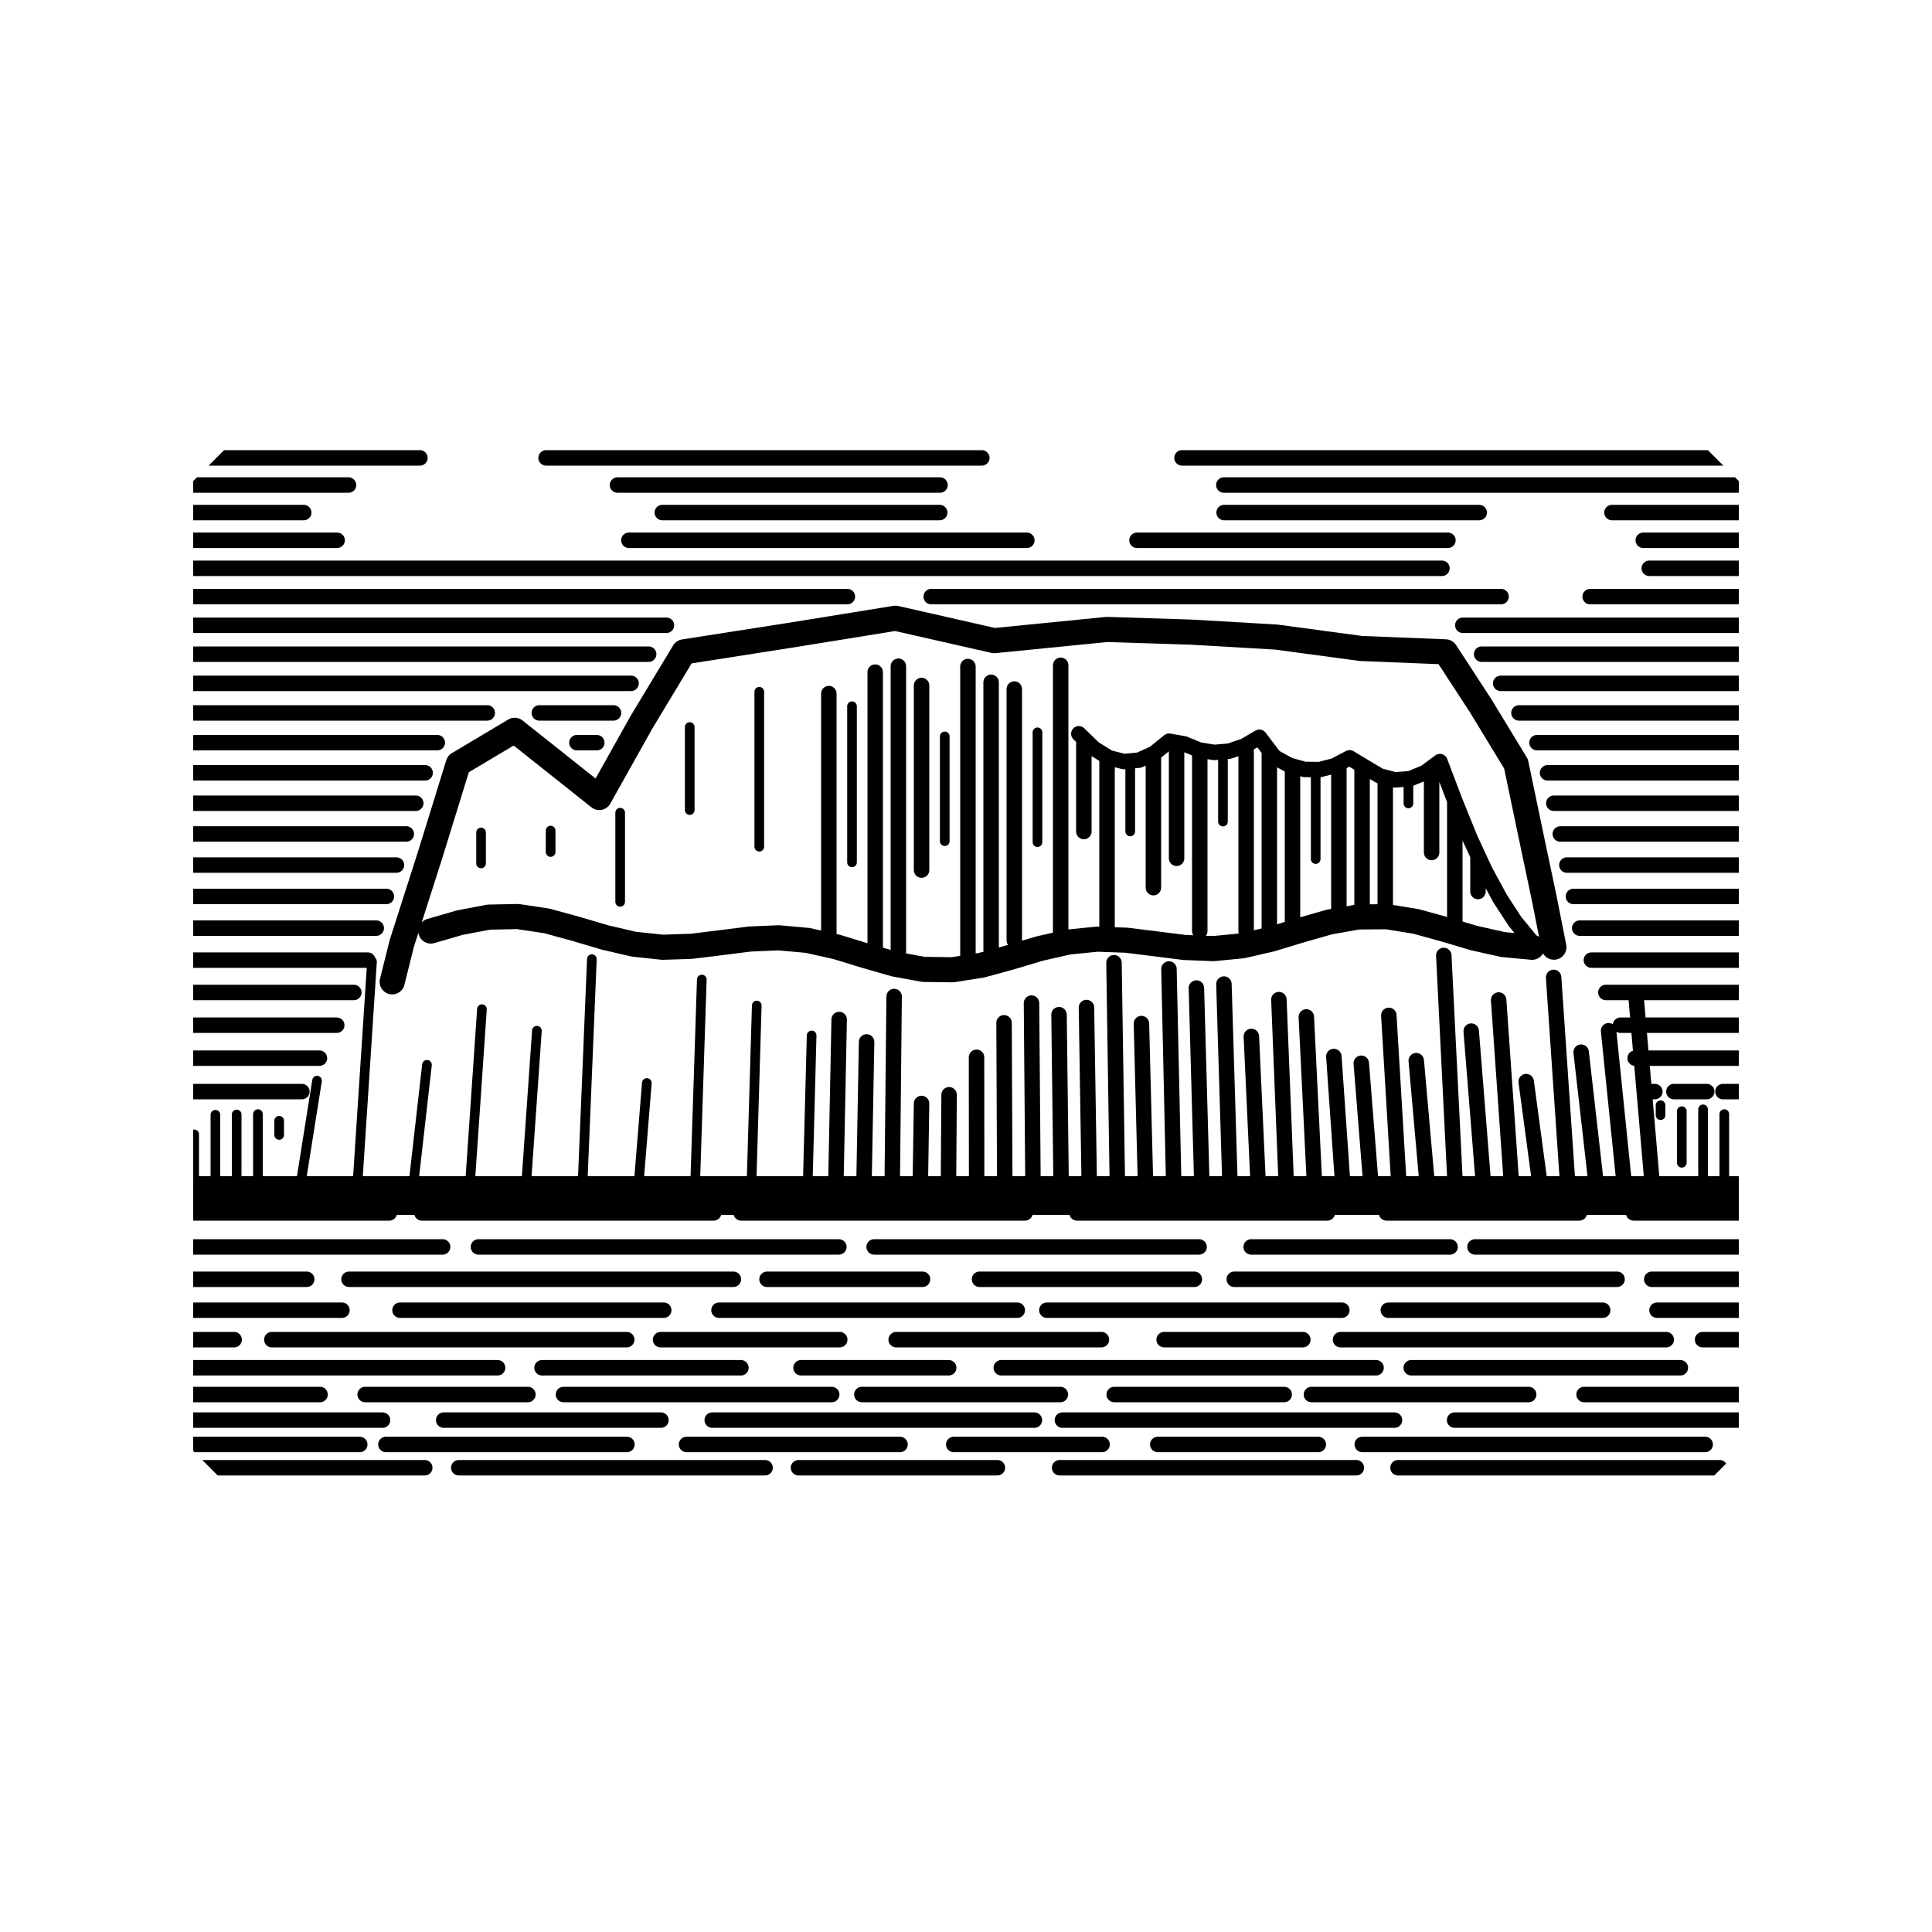
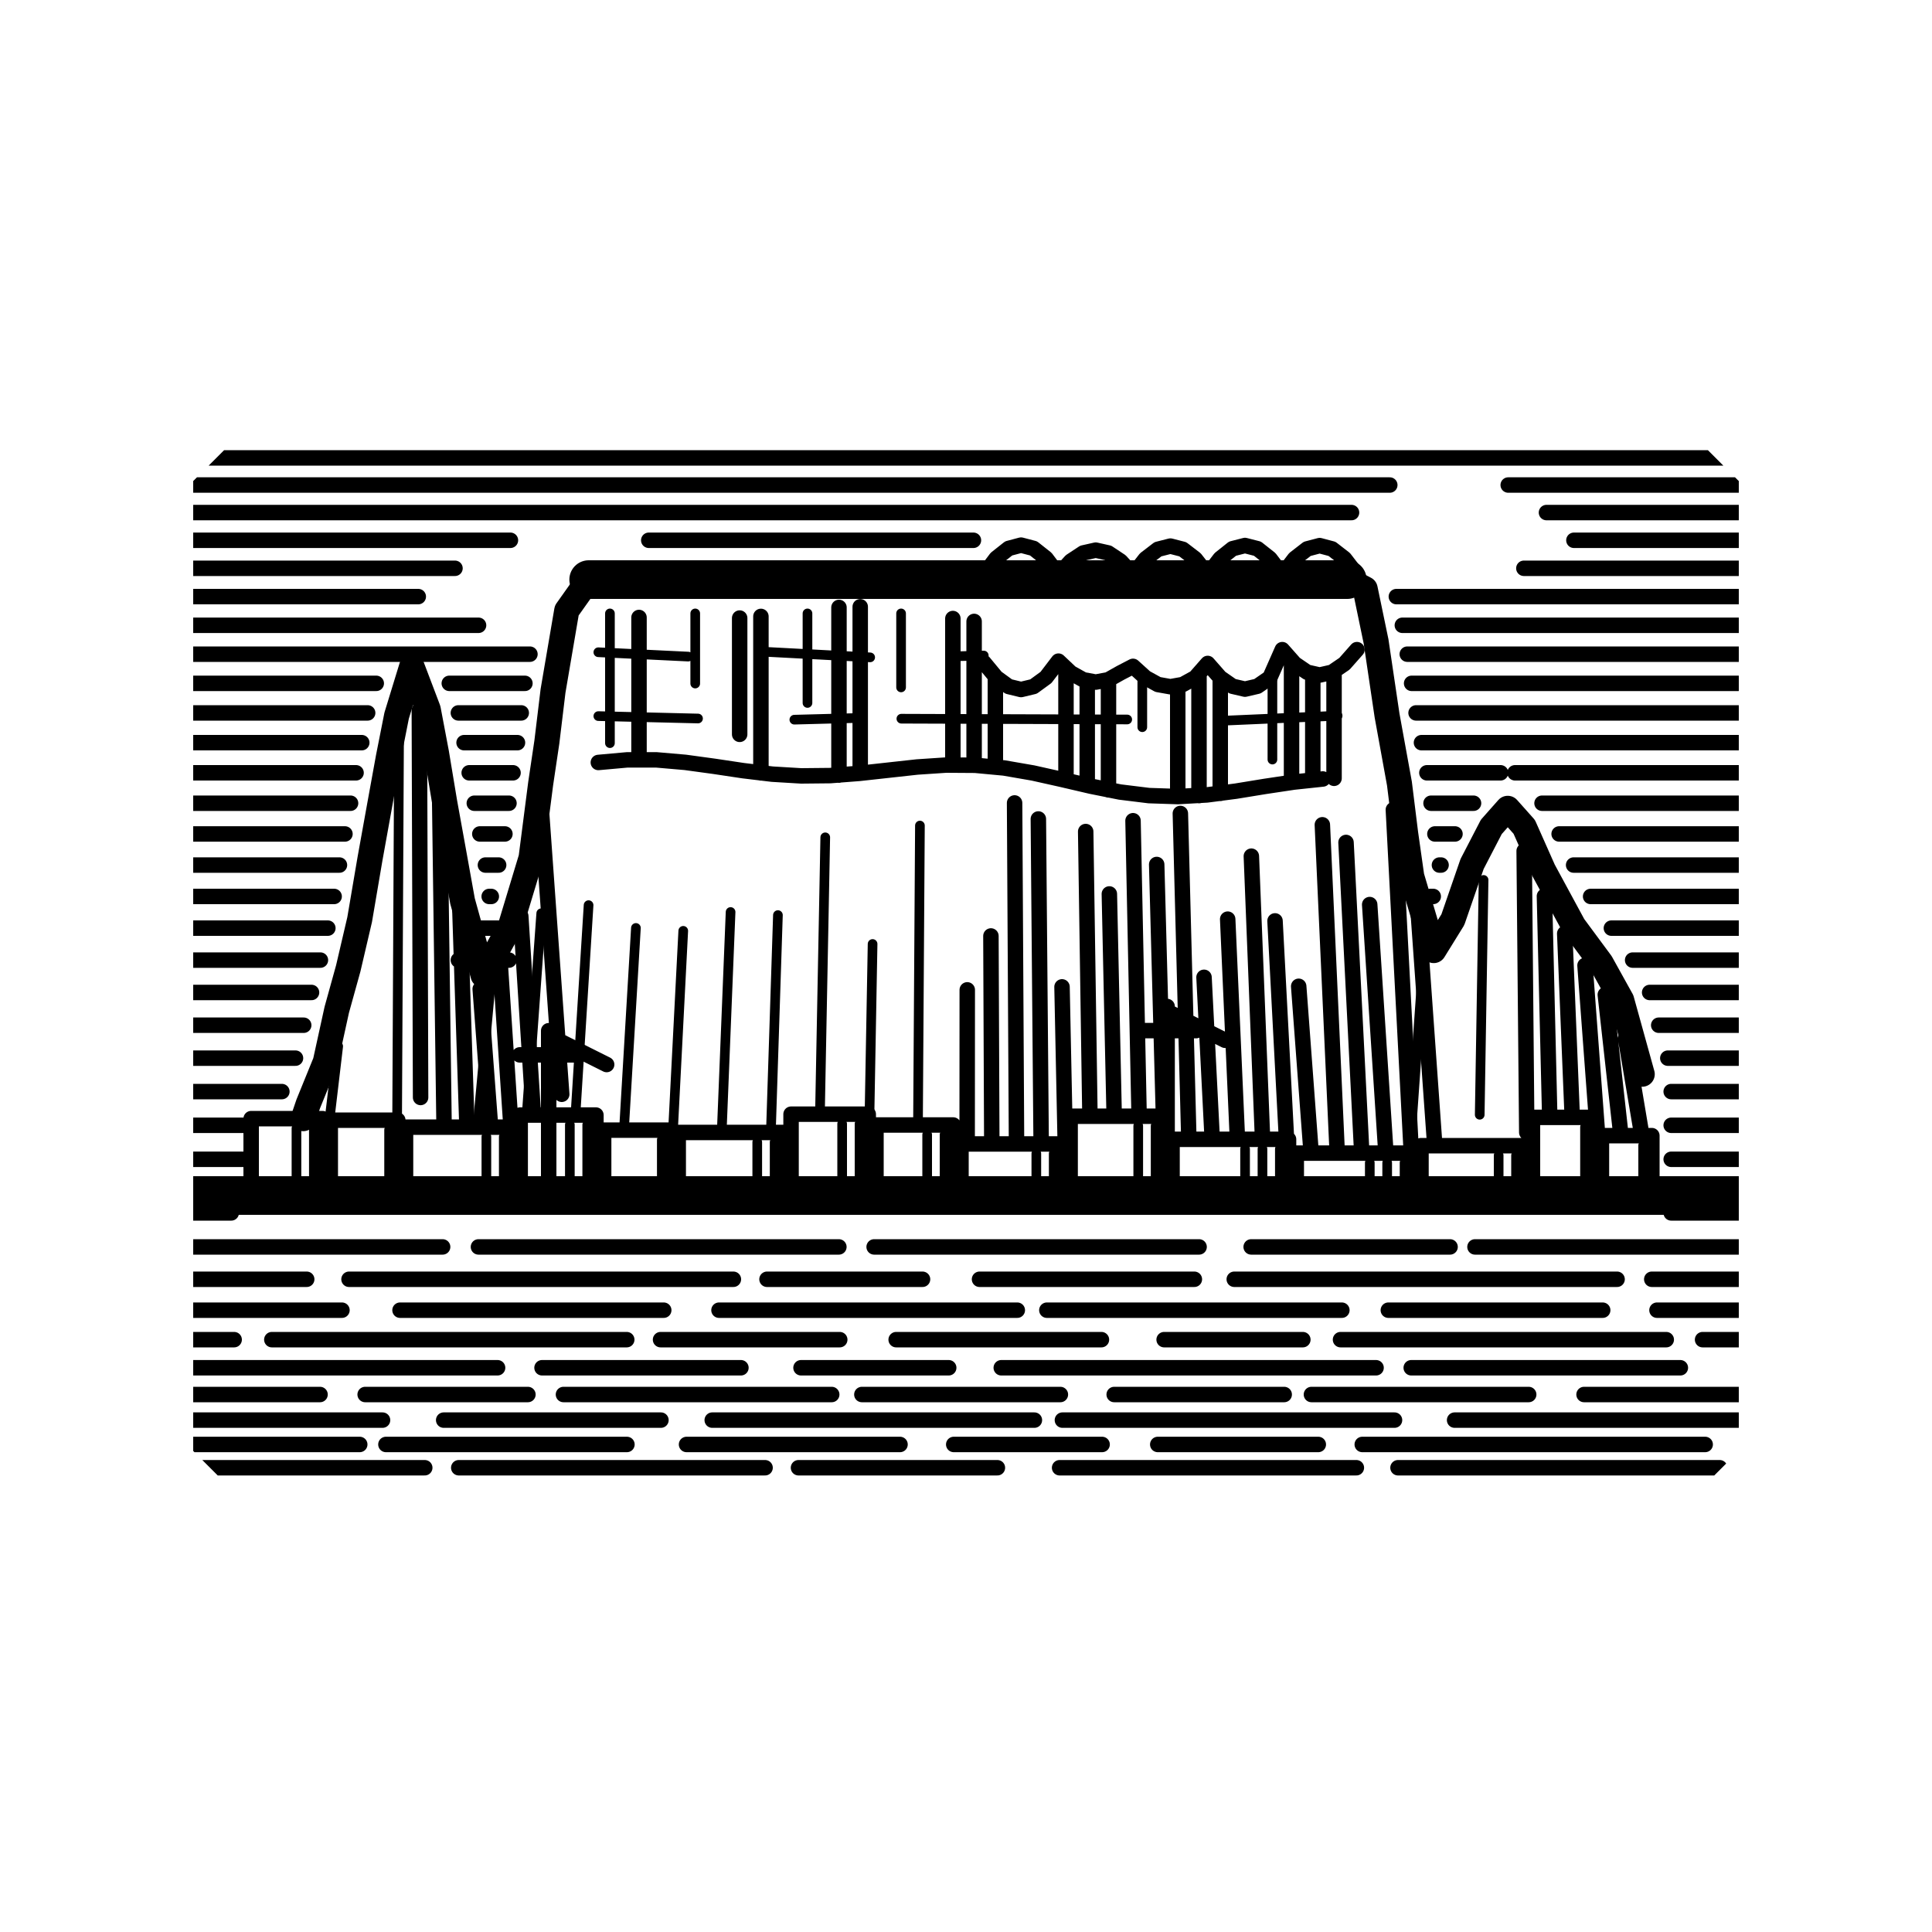
<svg xmlns="http://www.w3.org/2000/svg" viewBox="0 0 200 200">
  <defs>
    <clipPath id="w">
      <path d="M23.8 46L176.2 46L180 49.8L180 150.2L176.2 154L23.8 154L20 150.2L20 49.8Z" />
    </clipPath>
  </defs>
  <g clip-path="url(#w)" fill="none" stroke="#000" stroke-linecap="round" stroke-linejoin="round">
-     <path d="M182.9 117.04L182.9 123.76M180.7 116.26L180.7 123.76M178.5 115.33L178.5 123.76M176.3 114.84L176.3 123.76M174.1 115.03L174.1 120.37M171.9 114.41L171.9 115.44M28.9 116.02L28.9 117.49M26.7 115.33L26.7 121.68M24.5 115.37L24.5 123.76M22.3 115.4L22.3 123.76M20.1 117.43L20.1 123.76M49.8 86.18L49.8 89.38M57 85.98L57 88.2M64.2 84.13L64.2 93.36M71.4 75.26L71.4 83.86M78.6 71.61L78.6 87.65M88.2 73.11L88.2 89.27M97.8 76.23L97.8 87.08M107.4 75.81L107.4 87.18M117 78.78L117 86.07M126.6 77.82L126.6 85.05M136.2 79.66L136.2 88.93M145.8 80.63L145.8 83.17M32.82 111.87L31.21 122M38.51 99.54L37.04 122M44.2 110.23L42.86 122M49.89 104.47L48.69 122M55.58 106.7L54.51 122M61.27 99.29L60.33 122M66.96 112.11L66.16 122M72.65 101.4L71.98 122M78.34 104.09L77.81 122M84.02 107.19L83.63 122" stroke-width="1" />
-     <path d="M20 47.4L43.47 47.4M56.53 47.4L101.64 47.4M122.36 47.4L180 47.4M20 50.21L36.08 50.21M63.92 50.21L97.31 50.21M126.69 50.21L180 50.21M20 53.06L31.44 53.06M68.56 53.06L97.28 53.06M126.72 53.06L153.13 53.06M166.87 53.06L180 53.06M20 55.93L34.9 55.93M65.1 55.93L106.3 55.93M117.7 55.93L149.89 55.93M170.11 55.93L180 55.93M20 58.83L149.27 58.83M170.73 58.83L180 58.83M20 61.76L87.72 61.76M96.4 61.76L155.39 61.76M164.61 61.76L180 61.76M20 64.73L68.99 64.73M151.43 64.73L180 64.73M20 67.72L67.15 67.72M153.38 67.72L180 67.72M20 70.74L65.33 70.74M155.35 70.74L180 70.74M20 73.8L50.44 73.8M55.83 73.8L63.51 73.8M157.24 73.8L180 73.8M20 76.88L45.27 76.88M59.72 76.88L61.78 76.88M159.11 76.88L180 76.88M20 80L44.01 80M160.2 80L180 80M20 83.15L43.04 83.15M160.85 83.15L180 83.15M20 86.33L42.06 86.33M161.52 86.33L180 86.33M20 89.55L41.04 89.55M162.2 89.55L180 89.55M20 92.8L40 92.8M162.88 92.8L180 92.8M20 96.08L38.95 96.08M163.53 96.08L180 96.08M20 99.39L38.07 99.39M164.74 99.39L180 99.39M20 102.74L36.63 102.74M166.24 102.74L180 102.74M20 106.13L34.86 106.13M167.75 106.13L180 106.13M20 109.54L33.07 109.54M169.27 109.54L180 109.54M20 113L31.25 113M170.81 113L171.31 113M173.28 113L176.68 113M178.36 113L180 113M20 125.56L40.3 125.56M43.67 125.56L73.88 125.56M76.72 125.56L106.11 125.56M111.49 125.56L137.41 125.56M143.53 125.56L163.49 125.56M169.11 125.56L180 125.56M20 129.08L45.82 129.08M49.53 129.08L86.84 129.08M90.49 129.08L124.13 129.08M129.52 129.08L150.11 129.08M152.69 129.08L180 129.08M20 132.43L31.75 132.43M36.13 132.43L75.92 132.43M79.4 132.43L95.5 132.43M101.4 132.43L123.64 132.43M127.77 132.43L167.4 132.43M170.99 132.43L180 132.43M20 135.63L35.4 135.63M41.41 135.63L68.71 135.63M74.43 135.63L105.31 135.63M108.37 135.63L138.91 135.63M143.72 135.63L165.91 135.63M171.53 135.63L180 135.63M20 138.68L24.24 138.68M28.14 138.68L64.88 138.68M68.38 138.68L86.93 138.68M92.77 138.68L114.02 138.68M120.51 138.68L134.87 138.68M138.77 138.68L172.49 138.68M176.25 138.68L180 138.68M20 141.59L51.51 141.59M56.11 141.59L76.7 141.59M82.92 141.59L98.21 141.59M103.65 141.59L142.45 141.59M146.09 141.59L173.95 141.59M20 144.36L33.13 144.36M37.8 144.36L54.65 144.36M58.33 144.36L86.1 144.36M89.22 144.36L109.77 144.36M115.34 144.36L132.94 144.36M135.76 144.36L158.25 144.36M163.98 144.36L180 144.36M20 147.01L39.6 147.01M45.93 147.01L68.42 147.01M73.73 147.01L107.08 147.01M109.98 147.01L144.36 147.01M150.58 147.01L180 147.01M20 149.53L37.24 149.53M39.95 149.53L64.9 149.53M71.07 149.53L93.17 149.53M98.73 149.53L114.09 149.53M119.85 149.53L136.47 149.53M141.02 149.53L176.52 149.53M20 151.94L43.97 151.94M47.49 151.94L79.2 151.94M82.66 151.94L103.25 151.94M109.69 151.94L140.41 151.94M144.72 151.94L178.02 151.94M85.8 71.8L85.8 97.44M90.6 69.58L90.6 98.99M93 68.97L93 98.73M95.4 70.96L95.4 90.07M100.2 69L100.2 99.91M102.6 70.63L102.6 98.35M105 71.33L105 97.35M109.8 68.87L109.8 96.64M112.2 76.47L112.2 86.08M114.6 78.32L114.6 96.99M119.4 78.02L119.4 91.89M121.8 76.87L121.8 88.85M124.2 77.65L124.2 96.38M129 77.12L129 96.43M131.4 77.68L131.4 96.53M133.8 79.3L133.8 95.31M138.6 79.03L138.6 94.06M141 79.23L141 94.31M143.4 80.47L143.4 94.09M148.2 79.47L148.2 88.25M150.6 82.88L150.6 96.39M153 88.57L153 92.29M86.87 105.54L86.54 122M89.71 107.86L89.45 122M92.56 103.16L92.37 122M95.4 114.23L95.28 122M98.25 113.33L98.19 122M101.09 109.45L101.1 122M103.94 105.88L104.01 122M106.78 103.84L106.93 122M109.63 105.04L109.84 122M112.47 104.3L112.75 122M115.32 99.66L115.66 122M118.16 105.96L118.57 122M121.01 100.31L121.49 122M123.85 102.28L124.4 122M126.7 101.87L127.31 122M129.54 107.29L130.22 122M132.39 103.48L133.13 122M135.23 105.27L136.05 122M138.08 109.37L138.96 122M140.92 110.07L141.87 122M143.77 105.11L144.78 122M146.61 109.8L147.69 122M149.46 98.91L150.61 122M152.3 106.74L153.52 122M155.14 103.52L156.43 122M157.99 111.97L159.34 122M160.83 101.18L162.25 122M163.68 108.92L165.17 122M166.52 106.7L168.08 122M169.37 103.26L170.99 122M111.68 75.96L113.24 77.48L114.79 78.44L116.35 78.84L117.91 78.69L119.47 77.99L121.02 76.73L122.58 77L124.14 77.64L125.7 77.89L127.25 77.76L128.81 77.23L130.37 76.32L131.93 78.37L133.48 79.22L135.04 79.65L136.6 79.67L138.15 79.27L139.71 78.45L141.27 79.39L142.83 80.32L144.38 80.73L145.94 80.62L147.5 79.99L149.06 78.84L150.61 82.92L152.17 86.77L153.73 90.14L155.29 93.02L156.84 95.4L158.4 97.3" stroke-width="1.6" />
-     <path d="M40.6 101.64L41.6 97.64L44.52 88.52L47.44 79.08L53.28 75.6L62.04 82.56L66.42 74.74L70.8 67.48L81.75 65.77L92.7 64L102.92 66.32L114.6 65.16L123.36 65.44L132.12 65.95L140.88 67.13L149.64 67.48L153.29 73.08L156.94 79.08L158.4 86.08L159.86 93L160.86 98.05M44.6 96.38L47.6 95.51L50.6 94.94L53.6 94.88L56.6 95.33L59.6 96.15L62.6 97.04L65.6 97.74L68.6 98.06L71.6 97.96L74.6 97.59L77.6 97.21L80.6 97.08L83.6 97.35L86.6 98.02L89.6 98.94L92.6 99.8L95.6 100.35L98.6 100.39L101.6 99.92L104.6 99.1L107.6 98.2L110.6 97.52L113.6 97.22L116.6 97.33L119.6 97.7L122.6 98.08L125.6 98.2L128.6 97.91L131.6 97.22L134.6 96.31L137.6 95.45L140.6 94.92L143.6 94.9L146.6 95.39L149.6 96.22L152.6 97.11L155.6 97.78L158.6 98.06" stroke-width="2.6" />
-     <path d="M20 123.76L180 123.76" stroke-width="4" />
+     <path d="M63.14 63.5L63.14 76.93M71.97 63.5L71.97 70.76M83.59 63.5L83.59 72.77M93.28 63.5L93.28 71.16M107 71.06L107 71.09M118.25 69.85L118.25 75.28M131.72 69.57L131.72 78.63M61.94 67.52L71.24 67.97M78.55 67.44L90.08 68.05M98.47 67.95L101.84 67.86M132.55 67.7L133.13 67.68M61.94 74.13L72.26 74.38M82.23 74.5L88.64 74.33M93.31 74.4L116.69 74.48M126.55 74.61L138.47 74.09M51.13 98.19L49.43 116.68M56.03 94.54L54.52 115.43M60.93 93.7L59.57 115.43M65.83 96.06L64.59 116.99M70.73 96.36L69.41 122.05M75.63 94.41L74.71 117.23M80.53 94.73L79.8 117.23M85.43 86.68L84.88 115.34M90.33 97.72L89.88 122.54M95.23 85.46L95.03 116.46M35.01 108.31L33.79 118.61M41.31 76.23L41.11 115.96M147.28 100.21L145.93 119.37M153.58 91.09L153.18 115.4M32.49 116.8L32.49 124M30.69 116.8L30.69 124M40.28 116.96L40.28 124M52.15 117.68L52.15 124M50.35 117.68L50.35 124M60.79 116.43L60.79 124M58.99 116.43L58.99 124M68.51 117.99L68.51 124M80.19 118.23L80.19 124M78.39 118.23L78.39 124M88.98 116.34L88.98 124M87.18 116.34L87.18 124M97.78 117.46L97.78 124M95.98 117.46L95.98 124M109.08 119.42L109.08 124M107.28 119.42L107.28 124M119.63 116.55L119.63 124M117.83 116.55L117.83 124M132.49 118.94L132.49 124M130.69 118.94L130.69 124M128.89 118.94L128.89 124M145.4 120.37L145.4 124M143.6 120.37L143.6 124M141.8 120.37L141.8 124M156.94 119.6L156.94 124M155.14 119.6L155.14 124M164.08 116.67L164.08 124M170.1 118.56L170.1 124" stroke-width="1" />
+     <path d="M20 47.4L180 47.4M20 50.21L143.87 50.21M156.13 50.21L180 50.21M20 53.06L139.91 53.06M160.09 53.06L180 53.06M20 55.93L52.84 55.93M67.16 55.93L100.77 55.93M162.93 55.93L180 55.93M20 58.83L47.1 58.83M157.75 58.83L180 58.83M20 61.76L43.3 61.76M144.55 61.76L180 61.76M20 64.73L49.54 64.73M145.17 64.73L180 64.73M20 67.72L54.86 67.72M145.68 67.72L180 67.72M20 70.74L38.95 70.74M46.51 70.74L54.34 70.74M146.13 70.74L180 70.74M20 73.8L38.06 73.8M47.45 73.8L53.96 73.8M146.59 73.8L180 73.8M20 76.88L37.45 76.88M48.04 76.88L53.57 76.88M147.15 76.88L180 76.88M20 80L36.86 80M48.57 80L53.11 80M147.71 80L155.34 80M156.83 80L180 80M20 83.15L36.29 83.15M49.1 83.15L52.69 83.15M148.14 83.15L152.54 83.15M159.63 83.15L180 83.15M20 86.33L35.71 86.33M49.67 86.33L52.27 86.33M148.54 86.33L150.62 86.33M161.4 86.33L180 86.33M20 89.55L35.14 89.55M50.25 89.55L51.62 89.55M149.01 89.55L149.18 89.55M162.9 89.55L180 89.55M20 92.8L34.59 92.8M50.64 92.8L50.86 92.8M148.06 92.8L148.37 92.8M164.66 92.8L180 92.8M20 96.08L33.94 96.08M49.29 96.08L51.77 96.08M166.81 96.08L180 96.08M20 99.39L33.17 99.39M47.45 99.39L52.69 99.39M169.01 99.39L180 99.39M20 102.74L32.25 102.74M170.77 102.74L180 102.74M20 106.13L31.44 106.13M171.71 106.13L180 106.13M20 109.54L30.59 109.54M172.65 109.54L180 109.54M20 113L29.18 113M173 113L180 113M20 116.49L25.2 116.49M173 116.49L180 116.49M20 120.01L25.2 120.01M173 120.01L180 120.01M20 123.57L24.88 123.57M173 123.57L180 123.57M20 125.56L23.94 125.56M173 125.56L180 125.56M20 129.08L45.82 129.08M49.53 129.08L86.84 129.08M90.49 129.08L124.13 129.08M129.52 129.08L150.11 129.08M152.69 129.08L180 129.08M20 132.43L31.75 132.43M36.13 132.43L75.92 132.43M79.4 132.43L95.5 132.43M101.4 132.43L123.64 132.43M127.77 132.43L167.4 132.43M170.99 132.43L180 132.43M20 135.63L35.4 135.63M41.41 135.63L68.71 135.63M74.43 135.63L105.31 135.63M108.37 135.63L138.91 135.63M143.72 135.63L165.91 135.63M171.53 135.63L180 135.63M20 138.68L24.24 138.68M28.14 138.68L64.88 138.68M68.38 138.68L86.93 138.68M92.77 138.68L114.02 138.68M120.51 138.68L134.87 138.68M138.77 138.68L172.49 138.68M176.25 138.68L180 138.68M20 141.59L51.51 141.59M56.11 141.59L76.7 141.59M82.92 141.59L98.21 141.59M103.65 141.59L142.45 141.59M146.09 141.59L173.95 141.59M20 144.36L33.13 144.36M37.8 144.36L54.65 144.36M58.33 144.36L86.1 144.36M89.22 144.36L109.77 144.36M115.34 144.36L132.94 144.36M135.76 144.36L158.25 144.36M163.98 144.36L180 144.36M20 147.01L39.6 147.01M45.93 147.01L68.42 147.01M73.73 147.01L107.08 147.01M109.98 147.01L144.36 147.01M150.58 147.01L180 147.01M20 149.53L37.24 149.53M39.95 149.53L64.9 149.53M71.07 149.53L93.17 149.53M98.73 149.53L114.09 149.53M119.85 149.53L136.47 149.53M141.02 149.53L176.52 149.53M20 151.94L43.97 151.94M47.49 151.94L79.2 151.94M82.66 151.94L103.25 151.94M109.69 151.94L140.41 151.94M144.72 151.94L178.02 151.94M66.15 63.92L66.15 77.92M76.57 63.98L76.57 76.02M78.77 63.81L78.77 80.01M86.85 62.88L86.85 80.24M89.05 62.81L89.05 80.05M98.64 64.03L98.64 79.18M100.84 64.33L100.84 79.21M103.04 70.02L103.04 79.39M110.35 69.17L110.35 80.79M112.55 70.44L112.55 81.3M114.75 70.35L114.75 81.77M121.92 70.95L121.92 82.46M124.12 69.71L124.12 82.36M126.32 70.16L126.32 82.13M133.7 68.34L133.7 80.9M135.9 69.72L135.9 80.73M138.1 69.45L138.1 80.57M100.13 102.47L100.12 118.42M102.58 96.89L102.67 118.42M105.03 83.12L105.23 118.42M107.49 84.78L107.78 118.42M109.94 102.16L110.39 124M112.39 86.08L112.83 115.55M114.84 92.54L115.34 115.55M117.29 84.96L117.92 115.55M119.74 89.49L120.44 115.55M120.53 118.89L120.66 124M122.19 84.21L123.07 117.94M124.64 101.17L125.49 117.94M127.09 95.15L128.1 117.94M129.54 88.63L130.7 117.94M131.99 95.33L133.18 117.94M133.39 121.76L133.5 124M134.44 102.1L135.73 119.37M136.89 85.38L138.43 119.37M139.34 87.21L140.97 119.37M141.79 93.64L143.47 119.37M144.24 83.82L146.1 119.37M146.3 123.19L146.34 124M146.69 92.74L148.53 118.6M43.41 73.52L43.54 113.61M45.51 82.39L45.97 116.66M47.61 94.29L48.34 116.68M49.71 102.38L50.79 116.68M51.81 100.21L52.9 116.68M53.05 119.02L53.28 122.49M53.91 94.84L55.22 115.43M56.01 83.38L58.15 113.28M157.78 88.09L158.05 117.23M159.88 92.77L160.43 115.67M161.98 96.64L162.76 115.67M164.08 99.94L165.36 117.14M166.18 102.97L167.8 117.54M168.28 107.5L169.97 117.56M101.84 59.5L103.13 57.79L104.42 56.77L105.7 56.43L106.99 56.77L108.28 57.79L109.57 59.5L110.85 58.09L112.14 57.24L113.43 56.95L114.72 57.24L116 58.09L117.29 59.5L118.58 57.85L119.87 56.86L121.16 56.53L122.44 56.86L123.73 57.85L125.02 59.5L126.31 57.82L127.59 56.8L128.88 56.47L130.17 56.8L131.46 57.82L132.74 59.5L134.03 57.82L135.32 56.82L136.61 56.48L137.89 56.82L139.18 57.82L140.47 59.5M140.47 67.25L139.18 68.71L137.89 69.59L136.61 69.88L135.32 69.59L134.03 68.71L132.74 67.25L131.46 70.15L130.17 71.04L128.88 71.34L127.59 71.04L126.31 70.15L125.02 68.68L123.73 70.15L122.44 70.86L121.16 71.09L119.87 70.86L118.58 70.15L117.29 68.98L116 69.65L114.72 70.37L113.43 70.61L112.14 70.37L110.85 69.65L109.57 68.44L108.28 70.13L106.99 71.07L105.7 71.38L104.42 71.07L103.13 70.13L101.84 68.57M61.94 78.93L64.94 78.66L67.94 78.66L70.94 78.92L73.94 79.33L76.94 79.78L79.94 80.14L82.94 80.32L85.94 80.29L88.94 80.06L91.94 79.73L94.94 79.4L97.94 79.2L100.94 79.22L103.94 79.5L106.94 80.02L109.94 80.69L112.94 81.39L115.94 81.99L118.94 82.36L121.94 82.46L124.94 82.29L127.94 81.9L130.94 81.41L133.94 80.96L136.94 80.64M26 124L26 115.8L33.39 115.8L33.39 124M34.19 124L34.19 115.96L41.18 115.96L41.18 124M41.98 124L41.98 116.68L53.05 116.68L53.05 124M53.85 124L53.85 115.43L61.69 115.43L61.69 124M62.49 124L62.49 116.99L69.41 116.99L69.41 124M70.21 124L70.21 117.23L81.09 117.23L81.09 124M81.89 124L81.89 115.34L89.88 115.34L89.88 124M90.68 124L90.68 116.46L98.68 116.46L98.68 124M99.48 124L99.48 118.42L109.98 118.42L109.98 124M110.78 124L110.78 115.55L120.53 115.55L120.53 124M121.33 124L121.33 117.94L133.39 117.94L133.39 124M134.19 124L134.19 119.37L146.3 119.37L146.3 124M147.1 124L147.1 118.6L157.84 118.6L157.84 124M158.64 124L158.64 115.67L164.98 115.67L164.98 124M165.78 124L165.78 117.56L171 117.56L171 124M56.8 106.7L56.8 122M53.8 109.2L59.8 109.2M56.8 107.2L62.8 110.2M120.82 104.19L120.82 122M117.82 106.69L123.82 106.69M120.82 104.69L126.82 107.69M26 124L170 124" stroke-width="1.6" />
+     <path d="M31.39 115.8L31.91 114.27L33.68 109.92L34.86 104.54L36.05 100.25L37.23 95.2L38.3 88.91L39.36 83.04L40.21 78.37L41.06 74.08L42.63 68.96L44.33 73.44L45.18 77.93L46.03 83.04L46.96 88.17L47.88 93.28L50.01 100.96L52.85 95.84L54.98 88.8L55.97 81.12L56.61 76.82L57.25 71.52L58.67 63.2L60.94 60L139.47 60L141.32 60.96L142.45 66.4L143.59 74.08L144.87 81.12L145.51 86.28L146.14 90.72L148.42 98.4L150.4 95.2L152.39 89.44L154.38 85.6L156.08 83.68L157.79 85.6L159.78 90.08L162.9 95.84L165.74 99.68L167.87 103.52L170 111.2" stroke-width="2.6" />
+     <path d="M60.94 60L139.47 60M20 123.76L180 123.76" stroke-width="4" />
  </g>
</svg>
